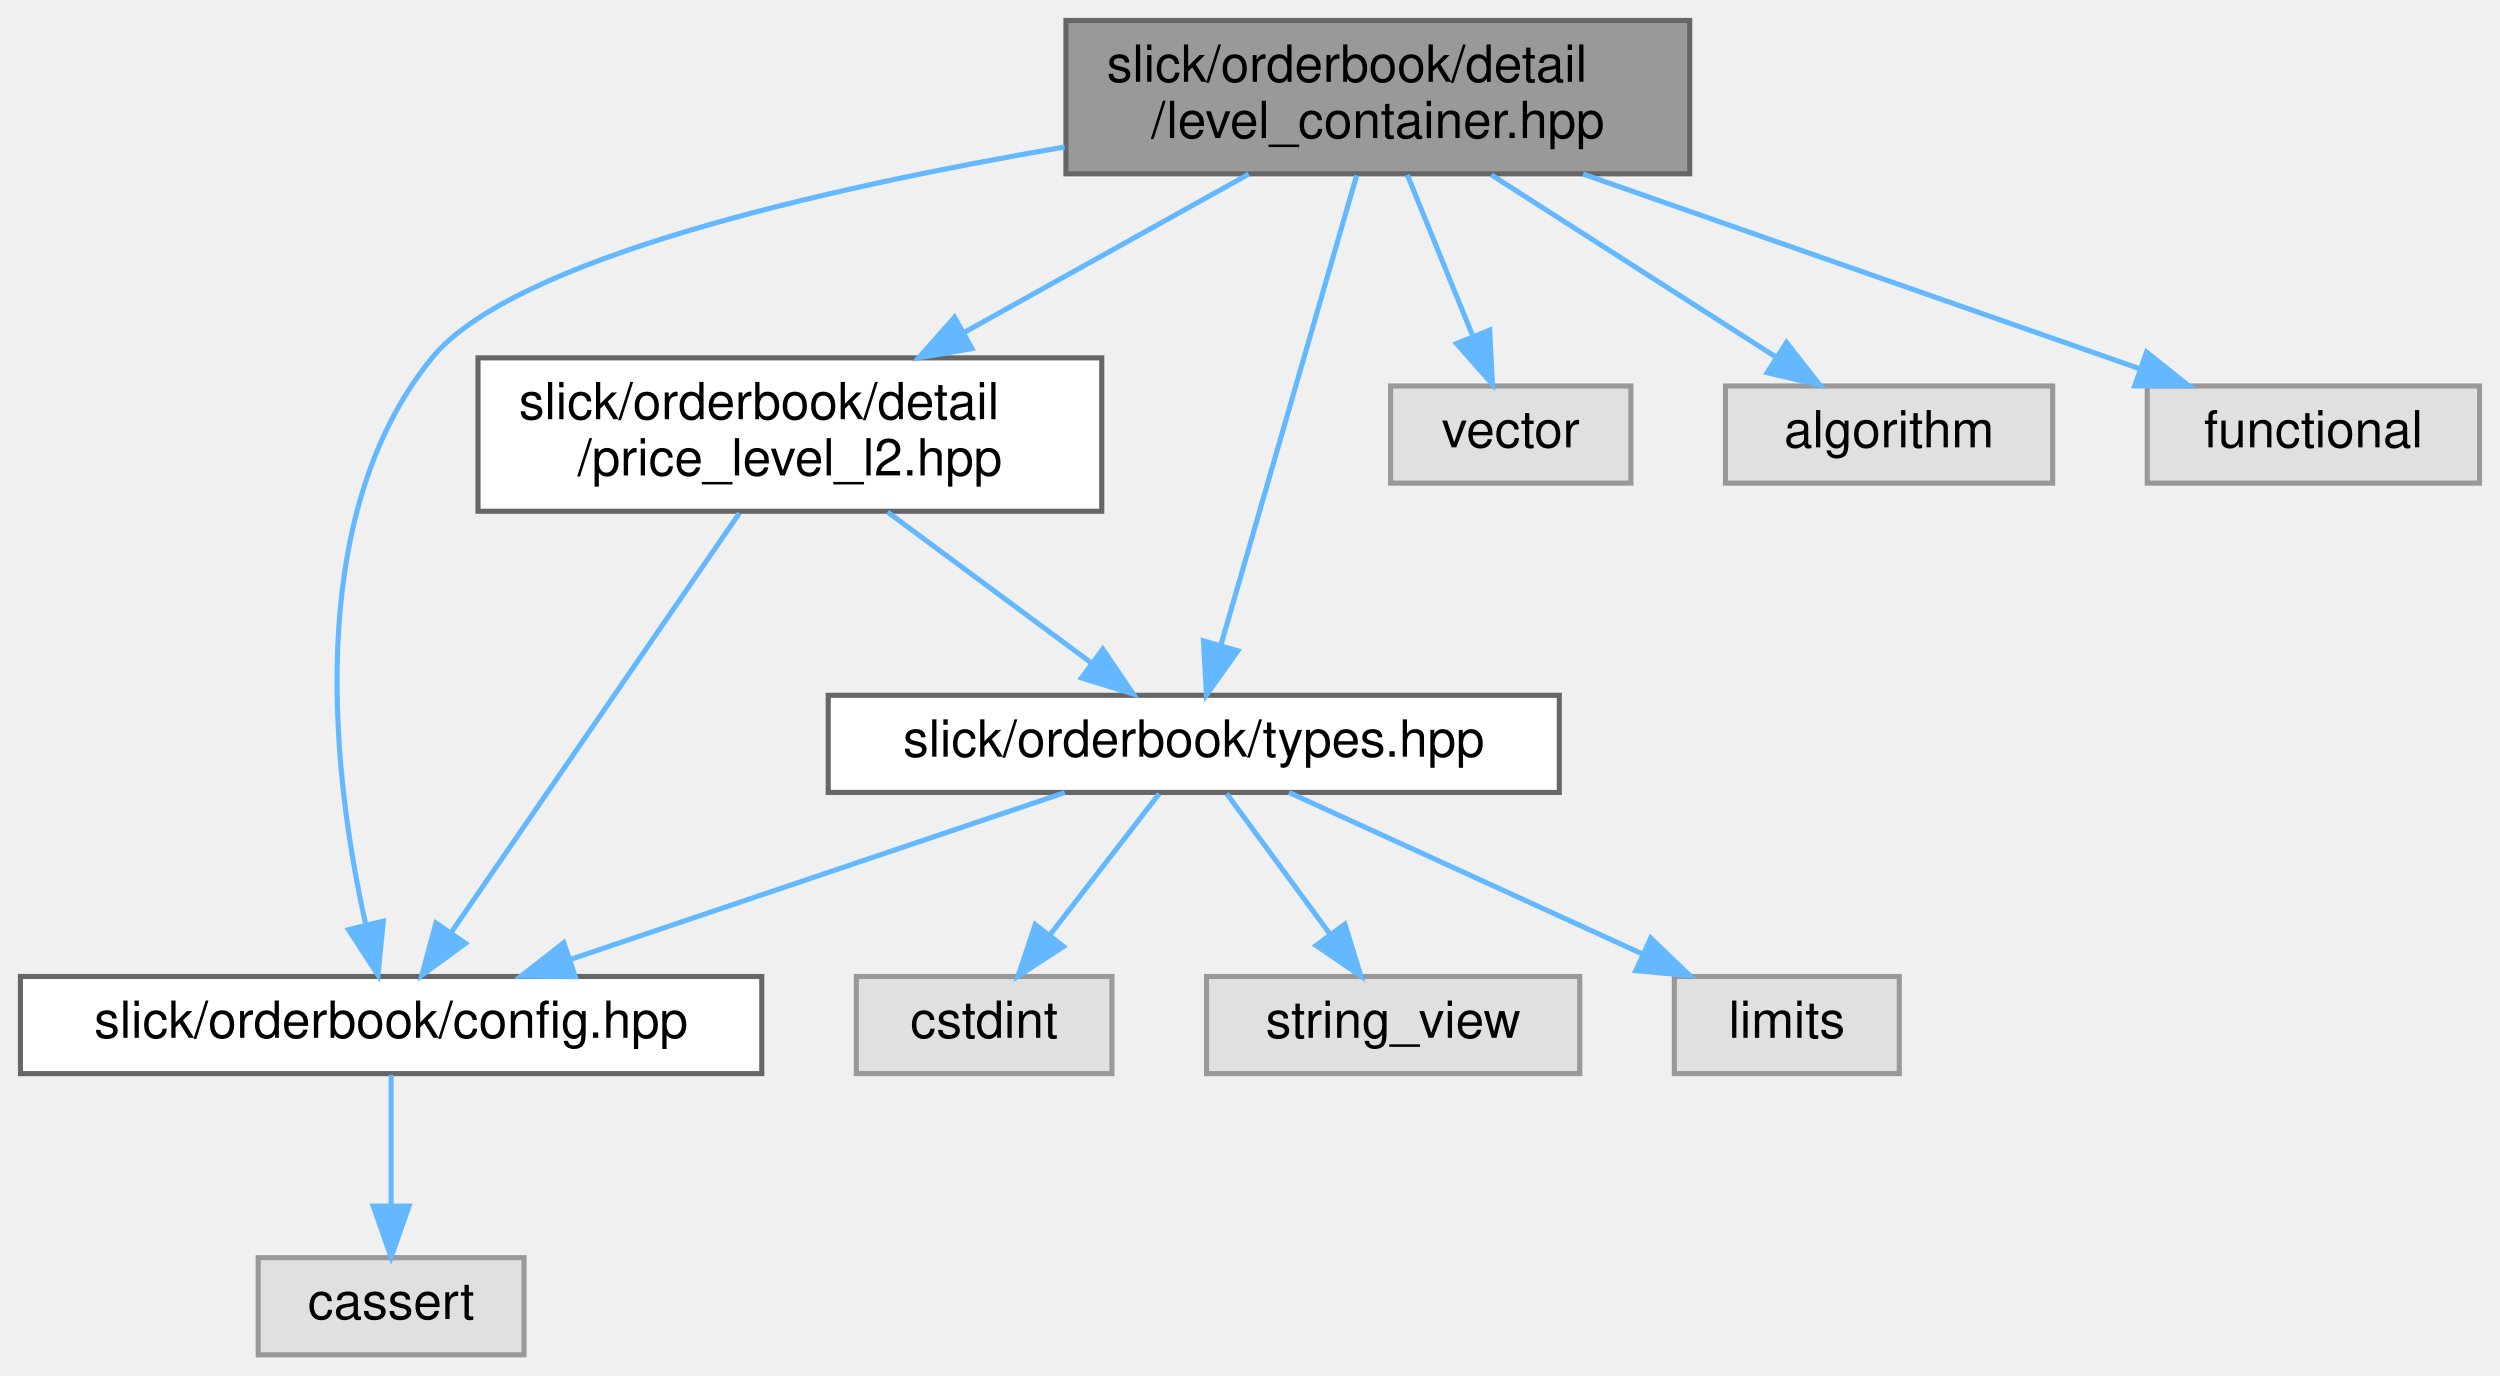
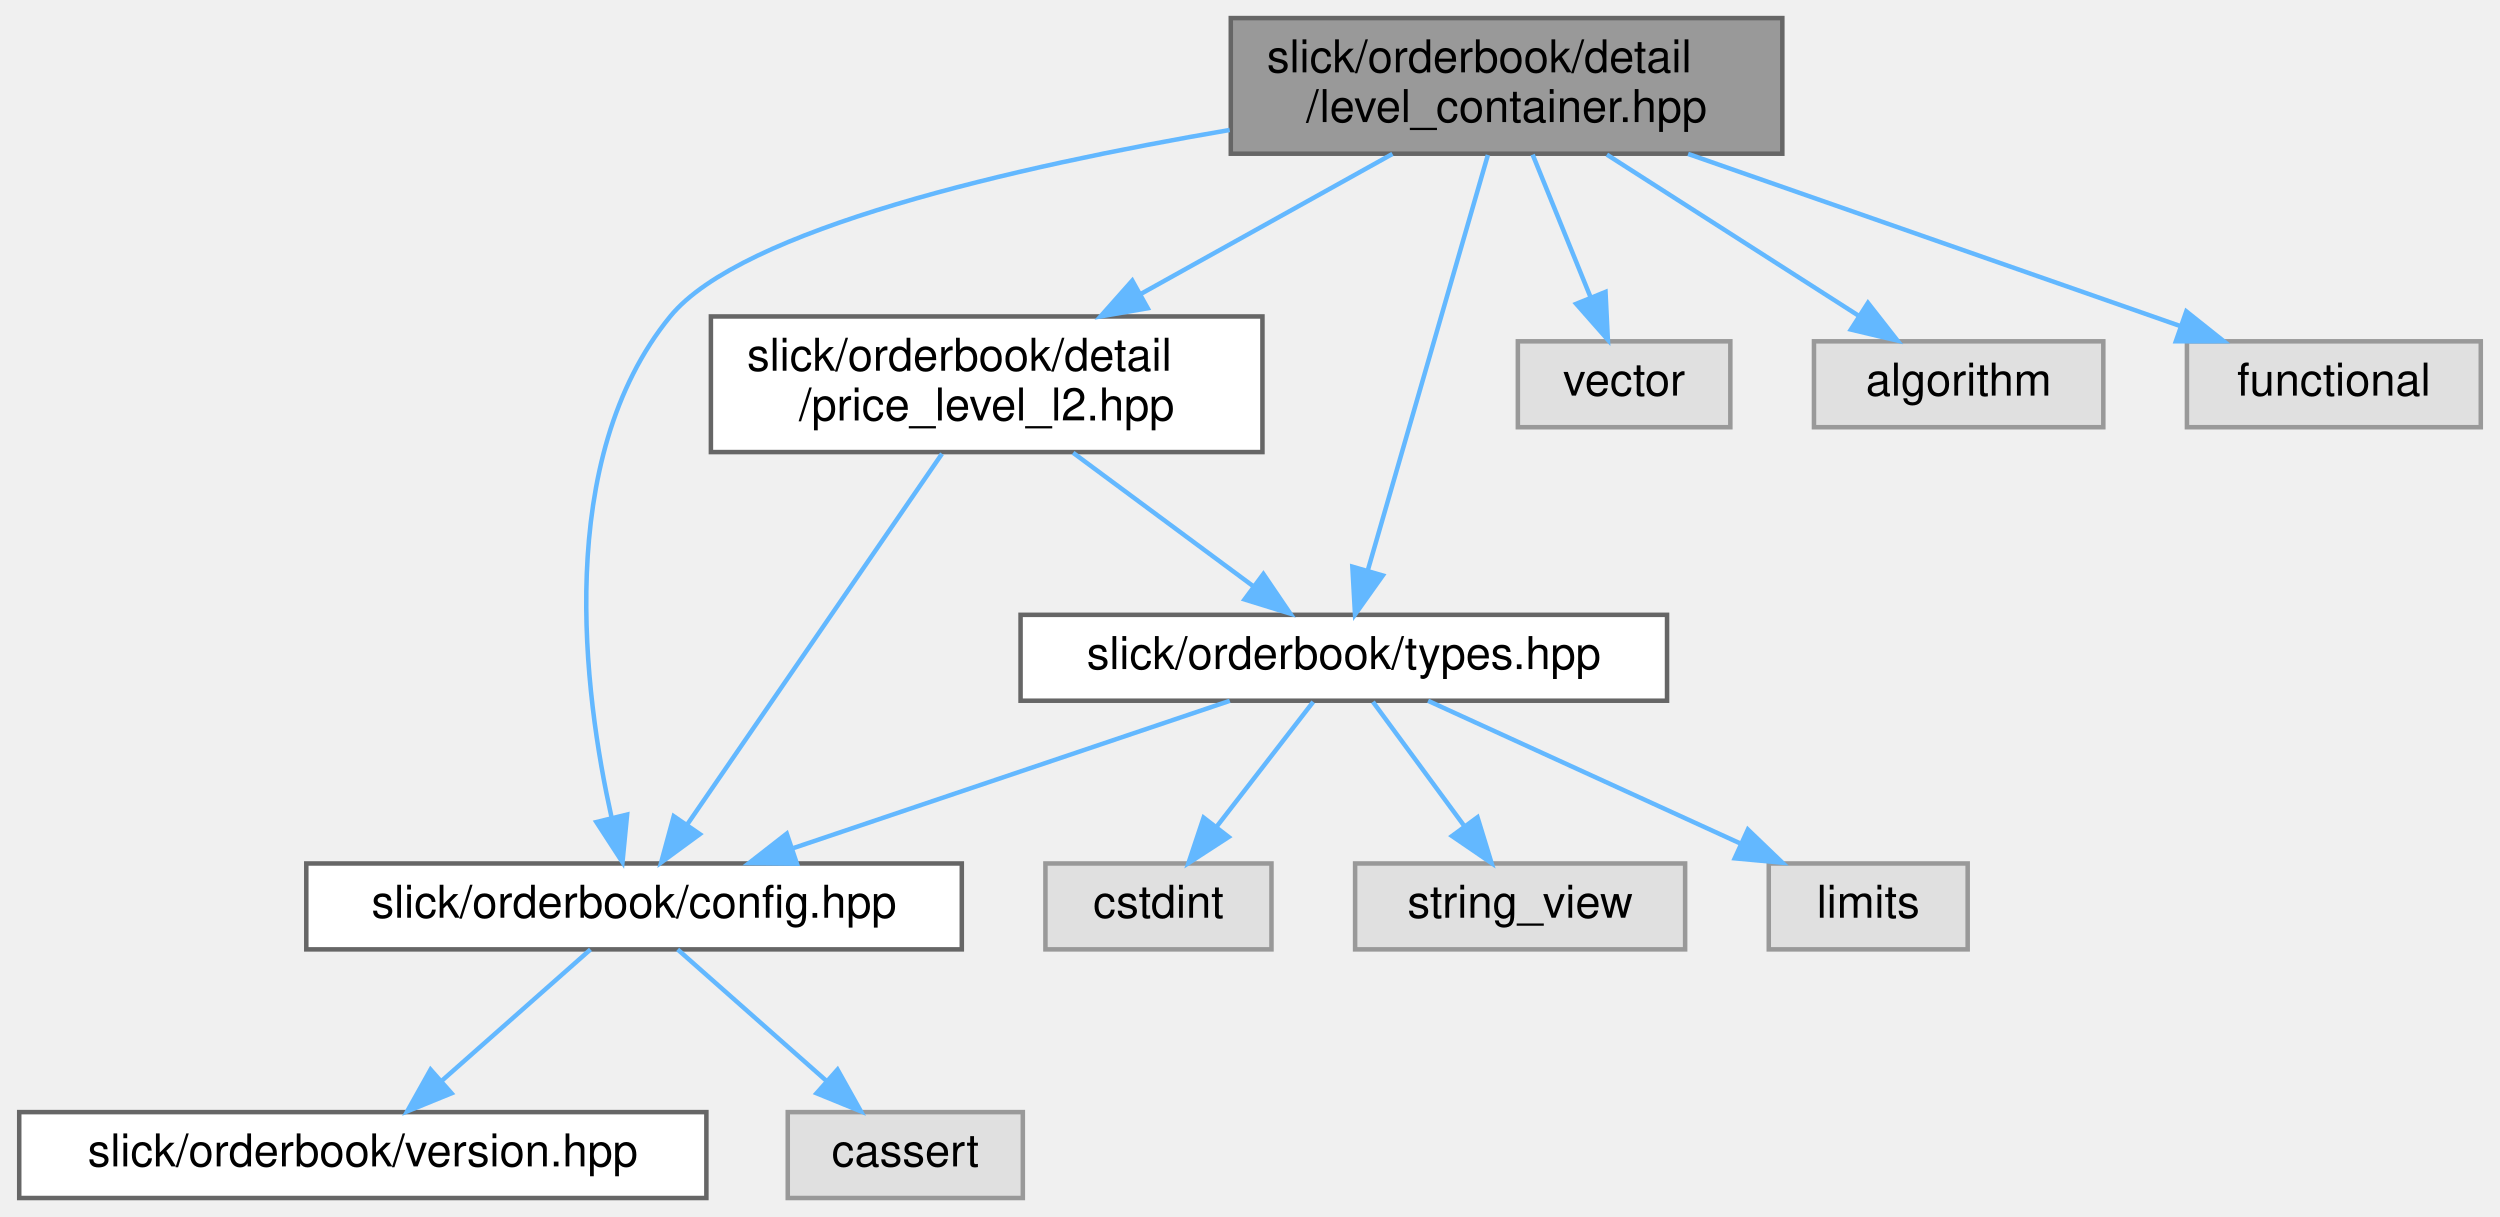
- <svg xmlns="http://www.w3.org/2000/svg" xmlns:xlink="http://www.w3.org/1999/xlink" width="489pt" height="269pt" viewBox="0.00 0.00 489.00 269.00">
+ <svg xmlns="http://www.w3.org/2000/svg" xmlns:xlink="http://www.w3.org/1999/xlink" width="553pt" height="269pt" viewBox="0.00 0.00 552.50 269.00">
  <g id="graph0" class="graph" transform="scale(1 1) rotate(0) translate(4 265)">
    <g id="Node000001" class="node">
      <g id="a_Node000001">
        <a xlink:title=" ">
-           <polygon fill="#999999" stroke="#666666" points="326.5,-261 204.5,-261 204.5,-231 326.5,-231 326.5,-261" />
-           <text text-anchor="start" x="212.5" y="-249" font-family="Helvetica,sans-Serif" font-size="10.00">slick/orderbook/detail</text>
-           <text text-anchor="middle" x="265.5" y="-238" font-family="Helvetica,sans-Serif" font-size="10.00">/level_container.hpp</text>
+           <polygon fill="#999999" stroke="#666666" points="390,-261 268,-261 268,-231 390,-231 390,-261" />
+           <text text-anchor="start" x="276" y="-249" font-family="Helvetica,sans-Serif" font-size="10.00">slick/orderbook/detail</text>
+           <text text-anchor="middle" x="329" y="-238" font-family="Helvetica,sans-Serif" font-size="10.00">/level_container.hpp</text>
        </a>
      </g>
    </g>
    <g id="Node000002" class="node">
      <g id="a_Node000002">
        <a xlink:href="config_8hpp.html" target="_top" xlink:title=" ">
-           <polygon fill="white" stroke="#666666" points="145,-74 0,-74 0,-55 145,-55 145,-74" />
-           <text text-anchor="middle" x="72.5" y="-62" font-family="Helvetica,sans-Serif" font-size="10.00">slick/orderbook/config.hpp</text>
+           <polygon fill="white" stroke="#666666" points="208.5,-74 63.5,-74 63.5,-55 208.5,-55 208.5,-74" />
+           <text text-anchor="middle" x="136" y="-62" font-family="Helvetica,sans-Serif" font-size="10.00">slick/orderbook/config.hpp</text>
        </a>
      </g>
    </g>
    <g id="edge1_Node000001_Node000002" class="edge">
      <g id="a_edge1_Node000001_Node000002">
        <a xlink:title=" ">
-           <path fill="none" stroke="#63b8ff" d="M204.25,-236.25C156.67,-228.09 96.22,-214.27 80.5,-195 54.72,-163.4 61.4,-111.72 67.53,-84.17" />
-           <polygon fill="#63b8ff" stroke="#63b8ff" points="70.97,-84.82 69.94,-74.28 64.17,-83.16 70.97,-84.82" />
+           <path fill="none" stroke="#63b8ff" d="M267.75,-236.25C220.17,-228.09 159.72,-214.27 144,-195 118.22,-163.4 124.9,-111.72 131.03,-84.17" />
+           <polygon fill="#63b8ff" stroke="#63b8ff" points="134.47,-84.82 133.44,-74.28 127.67,-83.16 134.47,-84.82" />
+         </a>
+       </g>
+     </g>
+     <g id="Node000005" class="node">
+       <g id="a_Node000005">
+         <a xlink:href="types_8hpp.html" target="_top" xlink:title=" ">
+           <polygon fill="white" stroke="#666666" points="364.5,-129 221.5,-129 221.5,-110 364.5,-110 364.5,-129" />
+           <text text-anchor="middle" x="293" y="-117" font-family="Helvetica,sans-Serif" font-size="10.00">slick/orderbook/types.hpp</text>
+         </a>
+       </g>
+     </g>
+     <g id="edge4_Node000001_Node000005" class="edge">
+       <g id="a_edge4_Node000001_Node000005">
+         <a xlink:title=" ">
+           <path fill="none" stroke="#63b8ff" d="M324.87,-230.72C318.31,-208.02 305.5,-163.72 298.28,-138.75" />
+           <polygon fill="#63b8ff" stroke="#63b8ff" points="301.62,-137.7 295.48,-129.07 294.89,-139.65 301.62,-137.7" />
+         </a>
+       </g>
+     </g>
+     <g id="Node000009" class="node">
+       <g id="a_Node000009">
+         <a xlink:href="price__level__l2_8hpp.html" target="_top" xlink:title=" ">
+           <polygon fill="white" stroke="#666666" points="275,-195 153,-195 153,-165 275,-165 275,-195" />
+           <text text-anchor="start" x="161" y="-183" font-family="Helvetica,sans-Serif" font-size="10.00">slick/orderbook/detail</text>
+           <text text-anchor="middle" x="214" y="-172" font-family="Helvetica,sans-Serif" font-size="10.00">/price_level_l2.hpp</text>
+         </a>
+       </g>
+     </g>
+     <g id="edge9_Node000001_Node000009" class="edge">
+       <g id="a_edge9_Node000001_Node000009">
+         <a xlink:title=" ">
+           <path fill="none" stroke="#63b8ff" d="M303.76,-230.95C287.43,-221.87 265.98,-209.93 248.13,-200" />
+           <polygon fill="#63b8ff" stroke="#63b8ff" points="249.62,-196.82 239.18,-195.01 246.21,-202.93 249.62,-196.82" />
+         </a>
+       </g>
+     </g>
+     <g id="Node000010" class="node">
+       <g id="a_Node000010">
+         <a xlink:title=" ">
+           <polygon fill="#e0e0e0" stroke="#999999" points="378.5,-189.5 331.5,-189.5 331.5,-170.5 378.5,-170.5 378.5,-189.5" />
+           <text text-anchor="middle" x="355" y="-177.5" font-family="Helvetica,sans-Serif" font-size="10.00">vector</text>
+         </a>
+       </g>
+     </g>
+     <g id="edge12_Node000001_Node000010" class="edge">
+       <g id="a_edge12_Node000001_Node000010">
+         <a xlink:title=" ">
+           <path fill="none" stroke="#63b8ff" d="M334.77,-230.8C338.55,-221.5 343.51,-209.27 347.58,-199.26" />
+           <polygon fill="#63b8ff" stroke="#63b8ff" points="350.89,-200.43 351.41,-189.84 344.4,-197.79 350.89,-200.43" />
+         </a>
+       </g>
+     </g>
+     <g id="Node000011" class="node">
+       <g id="a_Node000011">
+         <a xlink:title=" ">
+           <polygon fill="#e0e0e0" stroke="#999999" points="461,-189.5 397,-189.5 397,-170.5 461,-170.5 461,-189.5" />
+           <text text-anchor="middle" x="429" y="-177.5" font-family="Helvetica,sans-Serif" font-size="10.00">algorithm</text>
+         </a>
+       </g>
+     </g>
+     <g id="edge13_Node000001_Node000011" class="edge">
+       <g id="a_edge13_Node000001_Node000011">
+         <a xlink:title=" ">
+           <path fill="none" stroke="#63b8ff" d="M351.19,-230.8C367.8,-220.17 390.4,-205.7 406.97,-195.1" />
+           <polygon fill="#63b8ff" stroke="#63b8ff" points="408.94,-198 415.47,-189.66 405.16,-192.1 408.94,-198" />
+         </a>
+       </g>
+     </g>
+     <g id="Node000012" class="node">
+       <g id="a_Node000012">
+         <a xlink:title=" ">
+           <polygon fill="#e0e0e0" stroke="#999999" points="544.5,-189.5 479.5,-189.5 479.5,-170.5 544.5,-170.5 544.5,-189.5" />
+           <text text-anchor="middle" x="512" y="-177.5" font-family="Helvetica,sans-Serif" font-size="10.00">functional</text>
+         </a>
+       </g>
+     </g>
+     <g id="edge14_Node000001_Node000012" class="edge">
+       <g id="a_edge14_Node000001_Node000012">
+         <a xlink:title=" ">
+           <path fill="none" stroke="#63b8ff" d="M369.16,-230.95C401.82,-219.53 447.38,-203.6 478.19,-192.82" />
+           <polygon fill="#63b8ff" stroke="#63b8ff" points="479.36,-196.12 487.65,-189.52 477.05,-189.51 479.36,-196.12" />
+         </a>
+       </g>
+     </g>
+     <g id="Node000003" class="node">
+       <g id="a_Node000003">
+         <a xlink:href="version_8hpp.html" target="_top" xlink:title=" ">
+           <polygon fill="white" stroke="#666666" points="152,-19 0,-19 0,0 152,0 152,-19" />
+           <text text-anchor="middle" x="76" y="-7" font-family="Helvetica,sans-Serif" font-size="10.00">slick/orderbook/version.hpp</text>
+         </a>
+       </g>
+     </g>
+     <g id="edge2_Node000002_Node000003" class="edge">
+       <g id="a_edge2_Node000002_Node000003">
+         <a xlink:title=" ">
+           <path fill="none" stroke="#63b8ff" d="M126.36,-54.98C117.49,-47.15 104.13,-35.34 93.39,-25.86" />
+           <polygon fill="#63b8ff" stroke="#63b8ff" points="95.63,-23.17 85.82,-19.17 90.99,-28.41 95.63,-23.17" />
        </a>
      </g>
    </g>
    <g id="Node000004" class="node">
      <g id="a_Node000004">
-         <a xlink:href="types_8hpp.html" target="_top" xlink:title=" ">
-           <polygon fill="white" stroke="#666666" points="301,-129 158,-129 158,-110 301,-110 301,-129" />
-           <text text-anchor="middle" x="229.5" y="-117" font-family="Helvetica,sans-Serif" font-size="10.00">slick/orderbook/types.hpp</text>
-         </a>
-       </g>
-     </g>
-     <g id="edge3_Node000001_Node000004" class="edge">
-       <g id="a_edge3_Node000001_Node000004">
-         <a xlink:title=" ">
-           <path fill="none" stroke="#63b8ff" d="M261.37,-230.72C254.81,-208.02 242,-163.72 234.78,-138.75" />
-           <polygon fill="#63b8ff" stroke="#63b8ff" points="238.12,-137.7 231.98,-129.07 231.39,-139.65 238.12,-137.7" />
+         <a xlink:title=" ">
+           <polygon fill="#e0e0e0" stroke="#999999" points="222,-19 170,-19 170,0 222,0 222,-19" />
+           <text text-anchor="middle" x="196" y="-7" font-family="Helvetica,sans-Serif" font-size="10.00">cassert</text>
+         </a>
+       </g>
+     </g>
+     <g id="edge3_Node000002_Node000004" class="edge">
+       <g id="a_edge3_Node000002_Node000004">
+         <a xlink:title=" ">
+           <path fill="none" stroke="#63b8ff" d="M145.64,-54.98C154.51,-47.15 167.87,-35.34 178.61,-25.86" />
+           <polygon fill="#63b8ff" stroke="#63b8ff" points="181.01,-28.41 186.18,-19.17 176.37,-23.17 181.01,-28.41" />
+         </a>
+       </g>
+     </g>
+     <g id="edge5_Node000005_Node000002" class="edge">
+       <g id="a_edge5_Node000005_Node000002">
+         <a xlink:title=" ">
+           <path fill="none" stroke="#63b8ff" d="M267.78,-109.98C241.64,-101.16 200.6,-87.31 171.27,-77.41" />
+           <polygon fill="#63b8ff" stroke="#63b8ff" points="172.02,-73.96 161.42,-74.08 169.78,-80.6 172.02,-73.96" />
+         </a>
+       </g>
+     </g>
+     <g id="Node000006" class="node">
+       <g id="a_Node000006">
+         <a xlink:title=" ">
+           <polygon fill="#e0e0e0" stroke="#999999" points="277,-74 227,-74 227,-55 277,-55 277,-74" />
+           <text text-anchor="middle" x="252" y="-62" font-family="Helvetica,sans-Serif" font-size="10.00">cstdint</text>
+         </a>
+       </g>
+     </g>
+     <g id="edge6_Node000005_Node000006" class="edge">
+       <g id="a_edge6_Node000005_Node000006">
+         <a xlink:title=" ">
+           <path fill="none" stroke="#63b8ff" d="M286.23,-109.75C280.44,-102.26 271.94,-91.28 264.86,-82.13" />
+           <polygon fill="#63b8ff" stroke="#63b8ff" points="267.53,-79.86 258.64,-74.09 261.99,-84.14 267.53,-79.86" />
+         </a>
+       </g>
+     </g>
+     <g id="Node000007" class="node">
+       <g id="a_Node000007">
+         <a xlink:title=" ">
+           <polygon fill="#e0e0e0" stroke="#999999" points="368.5,-74 295.5,-74 295.5,-55 368.5,-55 368.5,-74" />
+           <text text-anchor="middle" x="332" y="-62" font-family="Helvetica,sans-Serif" font-size="10.00">string_view</text>
+         </a>
+       </g>
+     </g>
+     <g id="edge7_Node000005_Node000007" class="edge">
+       <g id="a_edge7_Node000005_Node000007">
+         <a xlink:title=" ">
+           <path fill="none" stroke="#63b8ff" d="M299.44,-109.75C304.89,-102.34 312.86,-91.5 319.56,-82.41" />
+           <polygon fill="#63b8ff" stroke="#63b8ff" points="322.57,-84.22 325.68,-74.09 316.93,-80.07 322.57,-84.22" />
        </a>
      </g>
    </g>
    <g id="Node000008" class="node">
      <g id="a_Node000008">
-         <a xlink:href="price__level__l2_8hpp.html" target="_top" xlink:title=" ">
-           <polygon fill="white" stroke="#666666" points="211.5,-195 89.5,-195 89.5,-165 211.5,-165 211.5,-195" />
-           <text text-anchor="start" x="97.5" y="-183" font-family="Helvetica,sans-Serif" font-size="10.00">slick/orderbook/detail</text>
-           <text text-anchor="middle" x="150.5" y="-172" font-family="Helvetica,sans-Serif" font-size="10.00">/price_level_l2.hpp</text>
-         </a>
-       </g>
-     </g>
-     <g id="edge8_Node000001_Node000008" class="edge">
-       <g id="a_edge8_Node000001_Node000008">
-         <a xlink:title=" ">
-           <path fill="none" stroke="#63b8ff" d="M240.26,-230.95C223.93,-221.87 202.48,-209.93 184.63,-200" />
-           <polygon fill="#63b8ff" stroke="#63b8ff" points="186.12,-196.82 175.68,-195.01 182.71,-202.93 186.12,-196.82" />
-         </a>
-       </g>
-     </g>
-     <g id="Node000009" class="node">
-       <g id="a_Node000009">
-         <a xlink:title=" ">
-           <polygon fill="#e0e0e0" stroke="#999999" points="315,-189.5 268,-189.5 268,-170.5 315,-170.5 315,-189.5" />
-           <text text-anchor="middle" x="291.5" y="-177.5" font-family="Helvetica,sans-Serif" font-size="10.00">vector</text>
-         </a>
-       </g>
-     </g>
-     <g id="edge11_Node000001_Node000009" class="edge">
-       <g id="a_edge11_Node000001_Node000009">
-         <a xlink:title=" ">
-           <path fill="none" stroke="#63b8ff" d="M271.27,-230.8C275.05,-221.5 280.01,-209.27 284.08,-199.26" />
-           <polygon fill="#63b8ff" stroke="#63b8ff" points="287.39,-200.43 287.91,-189.84 280.9,-197.79 287.39,-200.43" />
-         </a>
-       </g>
-     </g>
-     <g id="Node000010" class="node">
-       <g id="a_Node000010">
-         <a xlink:title=" ">
-           <polygon fill="#e0e0e0" stroke="#999999" points="397.5,-189.5 333.5,-189.5 333.5,-170.5 397.5,-170.5 397.5,-189.5" />
-           <text text-anchor="middle" x="365.5" y="-177.5" font-family="Helvetica,sans-Serif" font-size="10.00">algorithm</text>
-         </a>
-       </g>
-     </g>
-     <g id="edge12_Node000001_Node000010" class="edge">
-       <g id="a_edge12_Node000001_Node000010">
-         <a xlink:title=" ">
-           <path fill="none" stroke="#63b8ff" d="M287.69,-230.8C304.3,-220.17 326.9,-205.7 343.47,-195.1" />
-           <polygon fill="#63b8ff" stroke="#63b8ff" points="345.44,-198 351.97,-189.66 341.66,-192.1 345.44,-198" />
-         </a>
-       </g>
-     </g>
-     <g id="Node000011" class="node">
-       <g id="a_Node000011">
-         <a xlink:title=" ">
-           <polygon fill="#e0e0e0" stroke="#999999" points="481,-189.5 416,-189.5 416,-170.5 481,-170.5 481,-189.5" />
-           <text text-anchor="middle" x="448.5" y="-177.5" font-family="Helvetica,sans-Serif" font-size="10.00">functional</text>
-         </a>
-       </g>
-     </g>
-     <g id="edge13_Node000001_Node000011" class="edge">
-       <g id="a_edge13_Node000001_Node000011">
-         <a xlink:title=" ">
-           <path fill="none" stroke="#63b8ff" d="M305.66,-230.95C338.32,-219.53 383.88,-203.6 414.69,-192.82" />
-           <polygon fill="#63b8ff" stroke="#63b8ff" points="415.86,-196.12 424.15,-189.52 413.55,-189.51 415.86,-196.12" />
-         </a>
-       </g>
-     </g>
-     <g id="Node000003" class="node">
-       <g id="a_Node000003">
-         <a xlink:title=" ">
-           <polygon fill="#e0e0e0" stroke="#999999" points="98.5,-19 46.5,-19 46.5,0 98.5,0 98.5,-19" />
-           <text text-anchor="middle" x="72.5" y="-7" font-family="Helvetica,sans-Serif" font-size="10.00">cassert</text>
-         </a>
-       </g>
-     </g>
-     <g id="edge2_Node000002_Node000003" class="edge">
-       <g id="a_edge2_Node000002_Node000003">
-         <a xlink:title=" ">
-           <path fill="none" stroke="#63b8ff" d="M72.5,-54.75C72.5,-47.8 72.5,-37.85 72.5,-29.13" />
-           <polygon fill="#63b8ff" stroke="#63b8ff" points="76,-29.09 72.5,-19.09 69,-29.09 76,-29.09" />
-         </a>
-       </g>
-     </g>
-     <g id="edge4_Node000004_Node000002" class="edge">
-       <g id="a_edge4_Node000004_Node000002">
-         <a xlink:title=" ">
-           <path fill="none" stroke="#63b8ff" d="M204.28,-109.98C178.14,-101.16 137.1,-87.31 107.77,-77.41" />
-           <polygon fill="#63b8ff" stroke="#63b8ff" points="108.52,-73.96 97.92,-74.08 106.28,-80.6 108.52,-73.96" />
-         </a>
-       </g>
-     </g>
-     <g id="Node000005" class="node">
-       <g id="a_Node000005">
-         <a xlink:title=" ">
-           <polygon fill="#e0e0e0" stroke="#999999" points="213.5,-74 163.5,-74 163.5,-55 213.5,-55 213.5,-74" />
-           <text text-anchor="middle" x="188.5" y="-62" font-family="Helvetica,sans-Serif" font-size="10.00">cstdint</text>
-         </a>
-       </g>
-     </g>
-     <g id="edge5_Node000004_Node000005" class="edge">
-       <g id="a_edge5_Node000004_Node000005">
-         <a xlink:title=" ">
-           <path fill="none" stroke="#63b8ff" d="M222.73,-109.75C216.94,-102.26 208.44,-91.28 201.36,-82.13" />
-           <polygon fill="#63b8ff" stroke="#63b8ff" points="204.03,-79.86 195.14,-74.09 198.49,-84.14 204.03,-79.86" />
-         </a>
-       </g>
-     </g>
-     <g id="Node000006" class="node">
-       <g id="a_Node000006">
-         <a xlink:title=" ">
-           <polygon fill="#e0e0e0" stroke="#999999" points="305,-74 232,-74 232,-55 305,-55 305,-74" />
-           <text text-anchor="middle" x="268.5" y="-62" font-family="Helvetica,sans-Serif" font-size="10.00">string_view</text>
-         </a>
-       </g>
-     </g>
-     <g id="edge6_Node000004_Node000006" class="edge">
-       <g id="a_edge6_Node000004_Node000006">
-         <a xlink:title=" ">
-           <path fill="none" stroke="#63b8ff" d="M235.94,-109.75C241.39,-102.34 249.36,-91.5 256.06,-82.41" />
-           <polygon fill="#63b8ff" stroke="#63b8ff" points="259.07,-84.22 262.18,-74.09 253.43,-80.07 259.07,-84.22" />
-         </a>
-       </g>
-     </g>
-     <g id="Node000007" class="node">
-       <g id="a_Node000007">
-         <a xlink:title=" ">
-           <polygon fill="#e0e0e0" stroke="#999999" points="367.5,-74 323.5,-74 323.5,-55 367.5,-55 367.5,-74" />
-           <text text-anchor="middle" x="345.5" y="-62" font-family="Helvetica,sans-Serif" font-size="10.00">limits</text>
-         </a>
-       </g>
-     </g>
-     <g id="edge7_Node000004_Node000007" class="edge">
-       <g id="a_edge7_Node000004_Node000007">
-         <a xlink:title=" ">
-           <path fill="none" stroke="#63b8ff" d="M248.14,-109.98C266.8,-101.46 295.75,-88.23 317.24,-78.41" />
-           <polygon fill="#63b8ff" stroke="#63b8ff" points="318.88,-81.51 326.52,-74.17 315.97,-75.14 318.88,-81.51" />
-         </a>
-       </g>
-     </g>
-     <g id="edge9_Node000008_Node000002" class="edge">
-       <g id="a_edge9_Node000008_Node000002">
-         <a xlink:title=" ">
-           <path fill="none" stroke="#63b8ff" d="M140.62,-164.63C126.27,-143.75 99.71,-105.09 84.33,-82.72" />
-           <polygon fill="#63b8ff" stroke="#63b8ff" points="87.05,-80.49 78.5,-74.23 81.28,-84.45 87.05,-80.49" />
-         </a>
-       </g>
-     </g>
-     <g id="edge10_Node000008_Node000004" class="edge">
-       <g id="a_edge10_Node000008_Node000004">
-         <a xlink:title=" ">
-           <path fill="none" stroke="#63b8ff" d="M169.62,-164.84C181.68,-155.91 197.21,-144.41 209.44,-135.35" />
-           <polygon fill="#63b8ff" stroke="#63b8ff" points="211.71,-138.03 217.66,-129.27 207.54,-132.4 211.71,-138.03" />
+         <a xlink:title=" ">
+           <polygon fill="#e0e0e0" stroke="#999999" points="431,-74 387,-74 387,-55 431,-55 431,-74" />
+           <text text-anchor="middle" x="409" y="-62" font-family="Helvetica,sans-Serif" font-size="10.00">limits</text>
+         </a>
+       </g>
+     </g>
+     <g id="edge8_Node000005_Node000008" class="edge">
+       <g id="a_edge8_Node000005_Node000008">
+         <a xlink:title=" ">
+           <path fill="none" stroke="#63b8ff" d="M311.64,-109.98C330.3,-101.46 359.25,-88.23 380.74,-78.41" />
+           <polygon fill="#63b8ff" stroke="#63b8ff" points="382.38,-81.51 390.02,-74.17 379.47,-75.14 382.38,-81.51" />
+         </a>
+       </g>
+     </g>
+     <g id="edge10_Node000009_Node000002" class="edge">
+       <g id="a_edge10_Node000009_Node000002">
+         <a xlink:title=" ">
+           <path fill="none" stroke="#63b8ff" d="M204.12,-164.63C189.77,-143.75 163.21,-105.09 147.83,-82.72" />
+           <polygon fill="#63b8ff" stroke="#63b8ff" points="150.55,-80.49 142,-74.23 144.78,-84.45 150.55,-80.49" />
+         </a>
+       </g>
+     </g>
+     <g id="edge11_Node000009_Node000005" class="edge">
+       <g id="a_edge11_Node000009_Node000005">
+         <a xlink:title=" ">
+           <path fill="none" stroke="#63b8ff" d="M233.12,-164.84C245.18,-155.91 260.71,-144.41 272.94,-135.35" />
+           <polygon fill="#63b8ff" stroke="#63b8ff" points="275.21,-138.03 281.16,-129.27 271.04,-132.4 275.21,-138.03" />
        </a>
      </g>
    </g>
  </g>
</svg>
